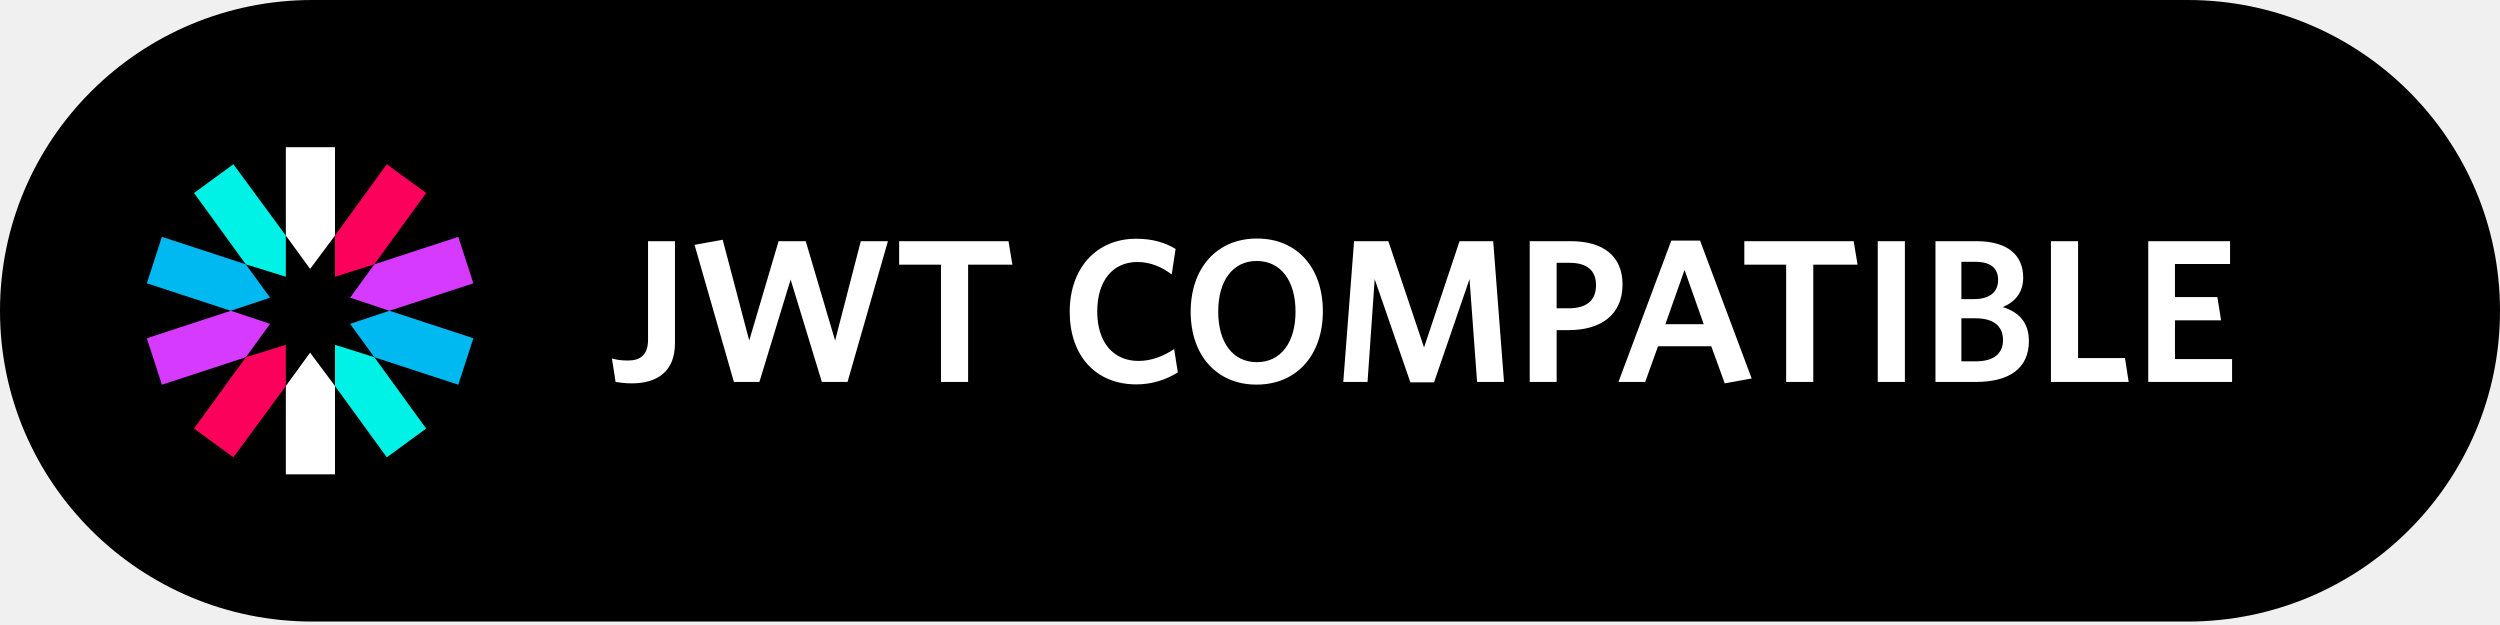
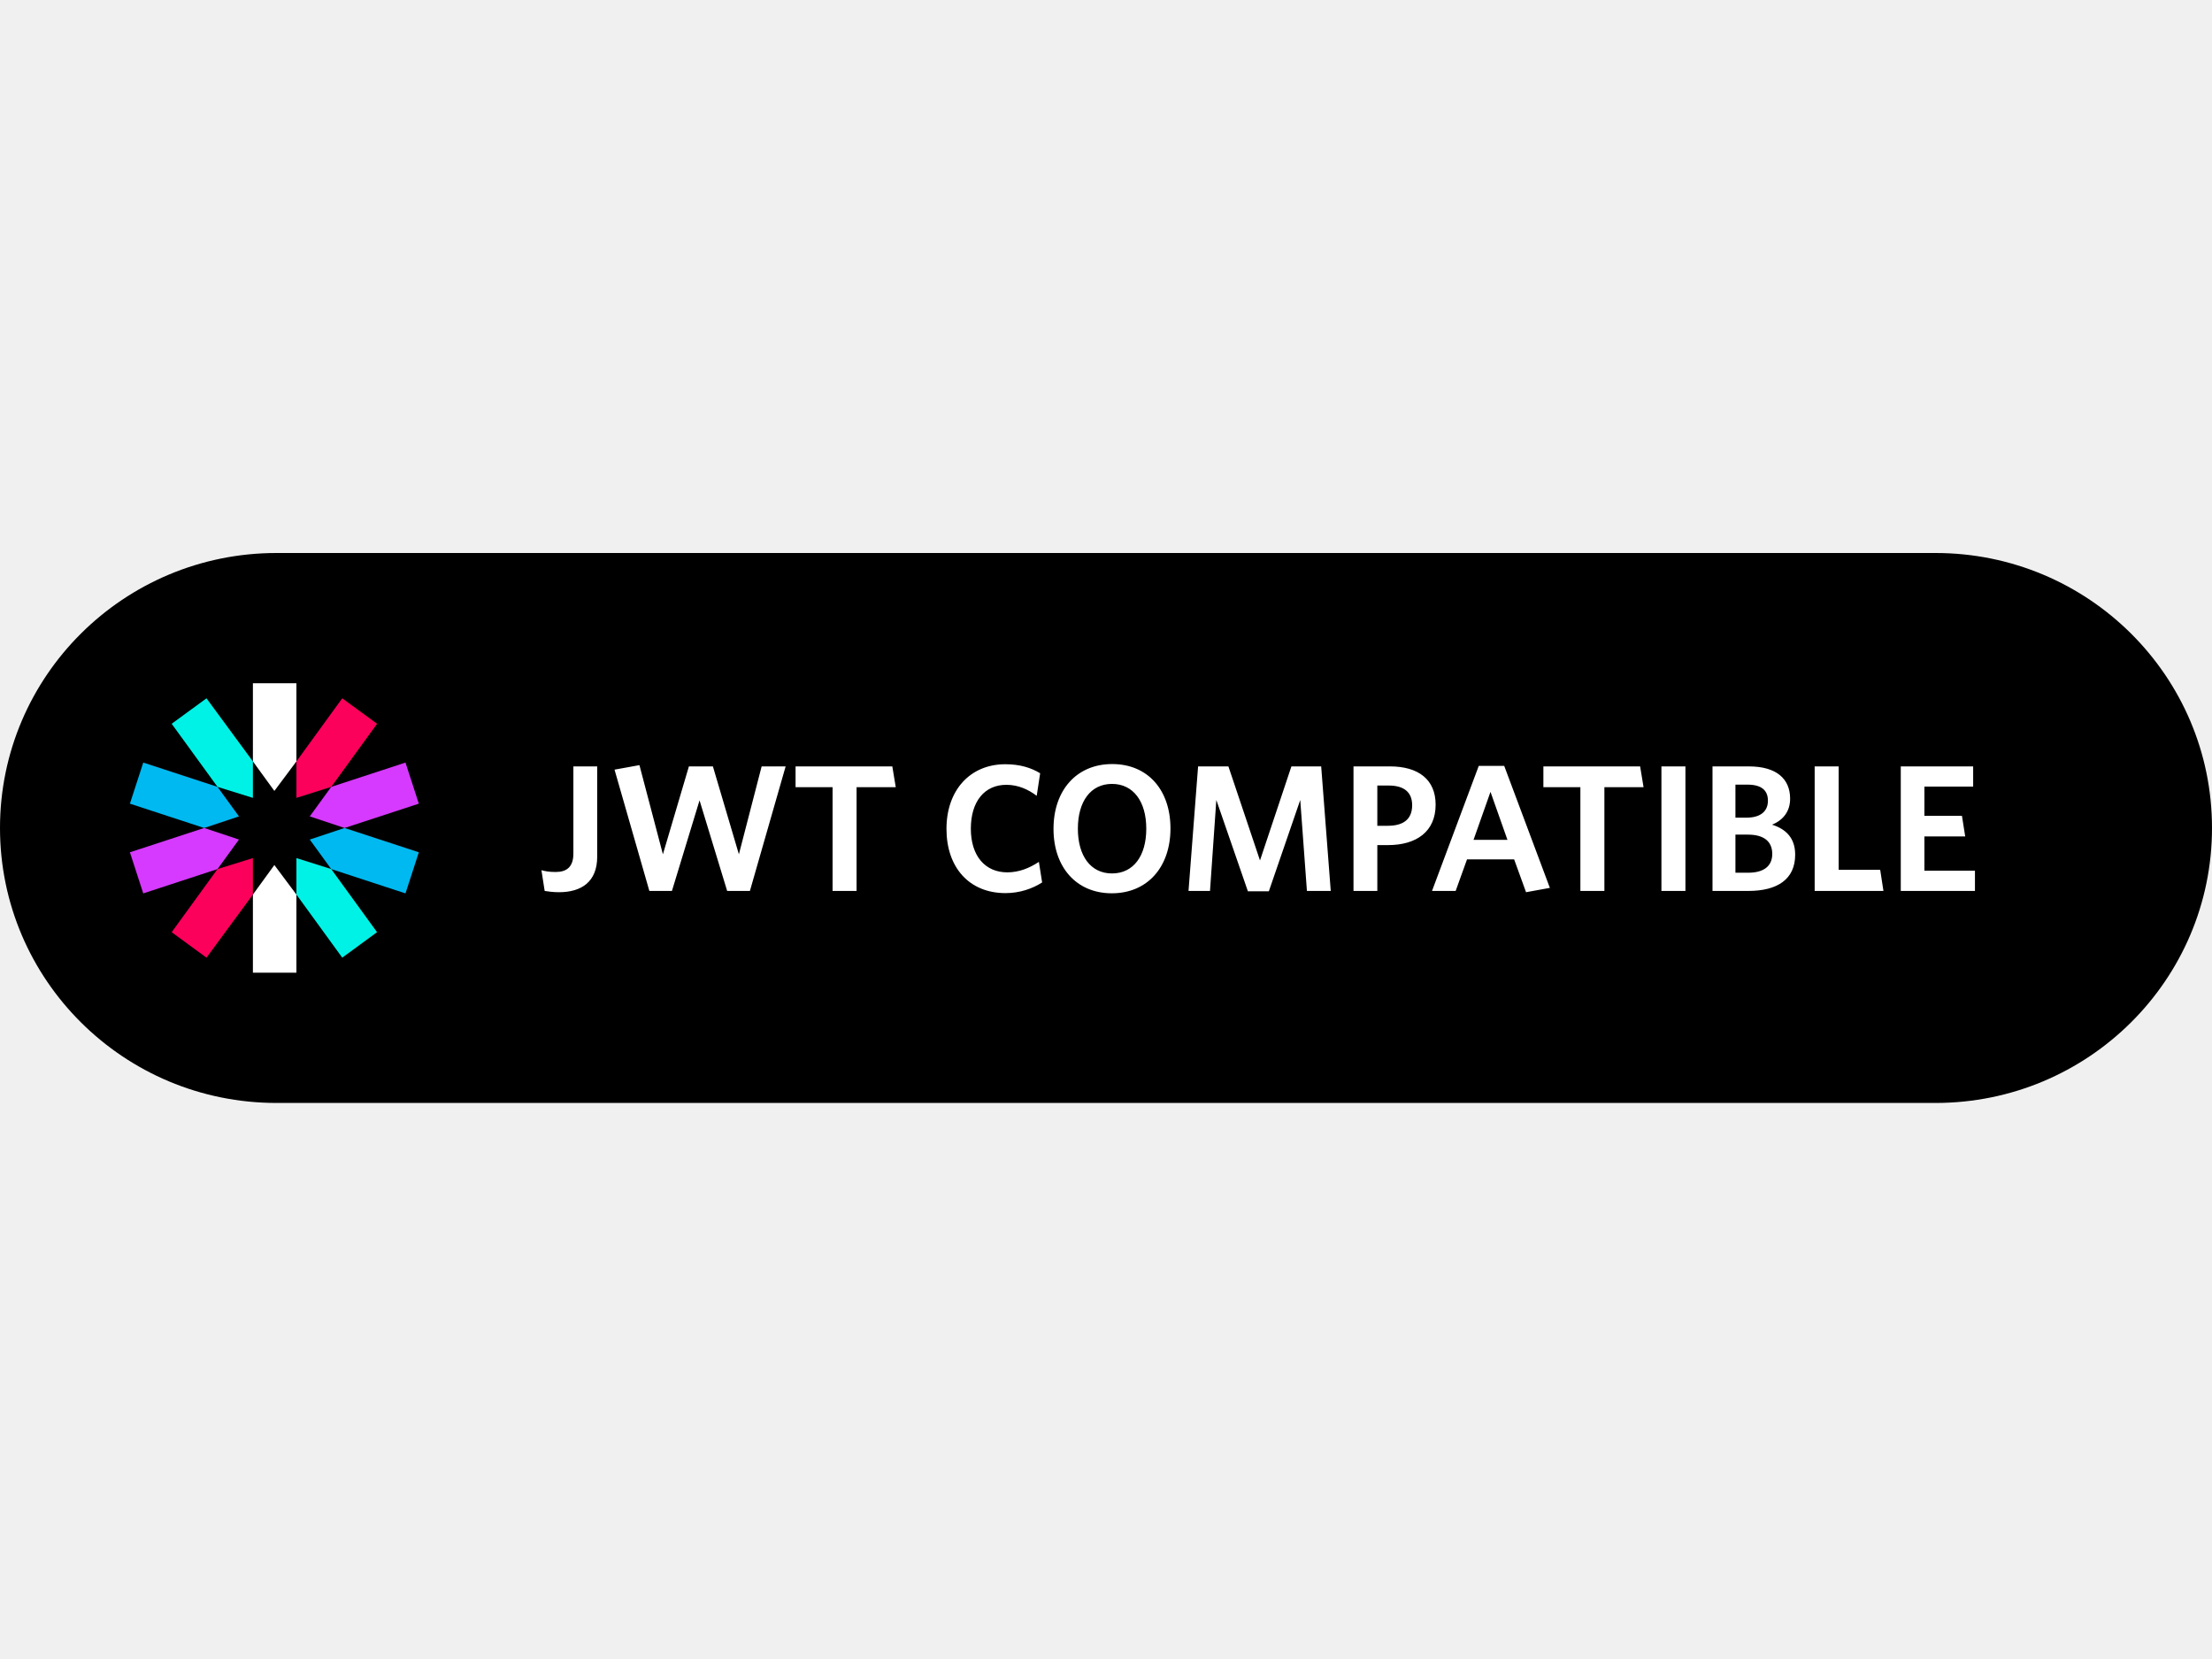
- <svg xmlns="http://www.w3.org/2000/svg" width="144px" height="36px" viewBox="0 0 144 36" version="1.1">
-   <defs />
-   <g id="Page-1" stroke="none" stroke-width="1" fill="none" fill-rule="evenodd">
-     <g id="Artboard-8" transform="translate(-311, -287)">
-       <g id="Compatible" transform="translate(311, 287)">
-         <rect id="Rectangle-237" fill="#000000" x="0" y="0" width="144" height="35.802" rx="18" />
-         <g id="Group-Copy-5" transform="translate(8.41926, 8.479309)">
-           <g id="Group-Copy-4">
-             <path d="M10.877,5.088 L10.877,-1.33226763e-15 L8.045,-1.33226763e-15 L8.045,5.088 L9.442,7.01 L10.877,5.088 Z" id="Shape" fill="#FFFFFF" />
-             <path d="M8.045,13.755 L8.045,18.843 L10.877,18.843 L10.877,13.755 L9.442,11.833 L8.045,13.755 Z" id="Shape" fill="#FFFFFF" />
-             <path d="M10.877,13.755 L13.861,17.863 L16.127,16.205 L13.143,12.097 L10.877,11.381 L10.877,13.755 Z" id="Shape" fill="#00F2E6" />
-             <path d="M8.045,5.088 L5.023,0.98 L2.757,2.638 L5.741,6.746 L8.045,7.462 L8.045,5.088 Z" id="Shape" fill="#00F2E6" />
-             <path d="M5.741,6.746 L0.906,5.163 L0.038,7.839 L4.872,9.421 L7.138,8.668 L5.741,6.746 Z" id="Shape" fill="#00B9F1" />
-             <path d="M11.746,10.175 L13.143,12.097 L17.978,13.68 L18.847,11.004 L14.012,9.421 L11.746,10.175 Z" id="Shape" fill="#00B9F1" />
-             <path d="M14.012,9.421 L18.847,7.839 L17.978,5.163 L13.143,6.746 L11.746,8.668 L14.012,9.421 Z" id="Shape" fill="#D63AFF" />
-             <path d="M4.872,9.421 L0.038,11.004 L0.906,13.68 L5.741,12.097 L7.138,10.175 L4.872,9.421 Z" id="Shape" fill="#D63AFF" />
-             <path d="M5.741,12.097 L2.757,16.205 L5.023,17.863 L8.045,13.755 L8.045,11.381 L5.741,12.097 Z" id="Shape" fill="#FB015B" />
-             <path d="M13.143,6.746 L16.127,2.638 L13.861,0.98 L10.877,5.088 L10.877,7.462 L13.143,6.746 Z" id="Shape" fill="#FB015B" />
-           </g>
-         </g>
-         <path d="M38.878,19.767 L38.878,13.892 L37.327,13.892 L37.327,19.568 C37.327,20.437 36.892,20.766 36.175,20.766 C35.752,20.766 35.505,20.719 35.247,20.649 L35.458,22 C35.658,22.035 36.022,22.082 36.387,22.082 C37.844,22.082 38.878,21.412 38.878,19.767 L38.878,19.767 Z M51.145,13.892 L49.582,13.892 L48.102,19.615 L46.41,13.892 L44.847,13.892 L43.155,19.615 L41.627,13.81 L40.006,14.104 L42.273,22 L43.742,22 L45.54,16.101 L47.338,22 L48.818,22 L51.145,13.892 Z M58.313,15.244 L58.09,13.892 L51.791,13.892 L51.791,15.244 L54.2,15.244 L54.2,22 L55.763,22 L55.763,15.244 L58.313,15.244 Z M67.842,21.448 L67.631,20.108 C67.008,20.519 66.327,20.79 65.575,20.79 C64.141,20.79 63.201,19.732 63.201,17.946 C63.201,16.184 64.082,15.091 65.516,15.091 C66.303,15.091 66.961,15.408 67.49,15.808 L67.713,14.339 C67.114,13.974 66.385,13.751 65.445,13.751 C63.154,13.751 61.615,15.443 61.615,17.958 C61.615,20.472 63.095,22.141 65.457,22.141 C66.374,22.141 67.196,21.859 67.842,21.448 L67.842,21.448 Z M76.197,17.934 C76.197,15.432 74.728,13.739 72.402,13.739 C70.087,13.739 68.583,15.443 68.583,17.958 C68.583,20.461 70.075,22.153 72.378,22.153 C74.705,22.153 76.197,20.437 76.197,17.934 L76.197,17.934 Z M74.622,17.946 C74.622,19.72 73.788,20.86 72.39,20.86 C71.003,20.86 70.169,19.72 70.169,17.946 C70.169,16.172 71.003,15.032 72.39,15.032 C73.776,15.032 74.622,16.172 74.622,17.946 L74.622,17.946 Z M86.631,22 L86.008,13.892 L84.07,13.892 L82.025,20.014 L79.969,13.892 L77.995,13.892 L77.372,22 L78.77,22 L79.182,16.078 L81.238,22.024 L82.601,22.024 L84.645,16.078 L85.08,22 L86.631,22 Z M93.458,16.383 C93.458,14.75 92.342,13.892 90.485,13.892 L88.112,13.892 L88.112,22 L89.663,22 L89.663,19.015 L90.356,19.015 C92.213,19.015 93.458,18.134 93.458,16.383 L93.458,16.383 Z M91.931,16.419 C91.931,17.347 91.343,17.758 90.344,17.758 L89.663,17.758 L89.663,15.138 L90.403,15.138 C91.402,15.138 91.931,15.573 91.931,16.419 L91.931,16.419 Z M100.896,21.8 L97.923,13.857 L96.267,13.857 L93.223,22 L94.763,22 L95.503,19.944 L98.57,19.944 L99.345,22.082 L100.896,21.8 Z M98.135,18.675 L95.926,18.675 L97.03,15.549 L98.135,18.675 Z M106.995,15.244 L106.771,13.892 L100.473,13.892 L100.473,15.244 L102.882,15.244 L102.882,22 L104.445,22 L104.445,15.244 L106.995,15.244 Z M109.721,22 L109.721,13.892 L108.158,13.892 L108.158,22 L109.721,22 Z M116.865,19.638 C116.865,18.557 116.266,17.97 115.361,17.688 C116.066,17.394 116.536,16.842 116.536,15.996 C116.536,14.715 115.666,13.892 113.845,13.892 L111.483,13.892 L111.483,22 L113.81,22 C115.713,22 116.865,21.236 116.865,19.638 L116.865,19.638 Z M115.091,16.125 C115.091,16.818 114.609,17.229 113.692,17.229 L112.976,17.229 L112.976,15.079 L113.763,15.079 C114.703,15.079 115.091,15.479 115.091,16.125 L115.091,16.125 Z M115.373,19.591 C115.373,20.402 114.797,20.813 113.81,20.813 L112.976,20.813 L112.976,18.334 L113.786,18.334 C114.82,18.334 115.373,18.769 115.373,19.591 L115.373,19.591 Z M122.611,22 L122.399,20.625 L119.697,20.625 L119.697,13.892 L118.134,13.892 L118.134,22 L122.611,22 Z M128.568,22 L128.568,20.684 L125.278,20.684 L125.278,18.451 L127.934,18.451 L127.722,17.112 L125.278,17.112 L125.278,15.208 L128.451,15.208 L128.451,13.892 L123.739,13.892 L123.739,22 L128.568,22 Z" id="Type-something" fill="#FFFFFF" />
-       </g>
-     </g>
+ <svg xmlns="http://www.w3.org/2000/svg" width="400px" height="300px" viewBox="0 0 1200 300" version="1.1">
+   <g id="surface1">
+     <path style=" stroke:none;fill-rule:evenodd;fill:rgb(0%,0%,0%);fill-opacity:1;" d="M 150 0 L 1050 0 C 1132.844 0 1200 66.785 1200 149.172 C 1200 231.559 1132.844 298.348 1050 298.348 L 150 298.348 C 67.156 298.348 0 231.559 0 149.172 C 0 66.785 67.156 0 150 0 Z M 150 0 " />
+     <path style=" stroke:none;fill-rule:evenodd;fill:rgb(100%,100%,100%);fill-opacity:1;" d="M 160.805 113.059 L 160.805 70.66 L 137.199 70.66 L 137.199 113.059 L 148.844 129.074 Z M 160.805 113.059 " />
+     <path style=" stroke:none;fill-rule:evenodd;fill:rgb(100%,100%,100%);fill-opacity:1;" d="M 137.199 185.289 L 137.199 227.684 L 160.805 227.684 L 160.805 185.289 L 148.844 169.273 Z M 137.199 185.289 " />
+     <path style=" stroke:none;fill-rule:evenodd;fill:rgb(0%,94.902%,90.196%);fill-opacity:1;" d="M 160.805 185.289 L 185.668 219.52 L 204.555 205.703 L 179.691 171.469 L 160.805 165.504 Z M 160.805 185.289 " />
+     <path style=" stroke:none;fill-rule:evenodd;fill:rgb(0%,94.902%,90.196%);fill-opacity:1;" d="M 137.199 113.059 L 112.02 78.824 L 93.137 92.645 L 118 126.875 L 137.199 132.844 Z M 137.199 113.059 " />
+     <path style=" stroke:none;fill-rule:evenodd;fill:rgb(0%,72.549%,94.51%);fill-opacity:1;" d="M 118 126.875 L 77.715 113.688 L 70.477 135.984 L 110.762 149.172 L 129.645 142.891 Z M 118 126.875 " />
+     <path style=" stroke:none;fill-rule:evenodd;fill:rgb(0%,72.549%,94.51%);fill-opacity:1;" d="M 168.043 155.453 L 179.691 171.469 L 219.977 184.66 L 227.215 162.363 L 186.93 149.172 Z M 168.043 155.453 " />
+     <path style=" stroke:none;fill-rule:evenodd;fill:rgb(83.922%,22.745%,100%);fill-opacity:1;" d="M 186.93 149.172 L 227.215 135.984 L 219.977 113.688 L 179.691 126.875 L 168.043 142.891 Z M 186.93 149.172 " />
+     <path style=" stroke:none;fill-rule:evenodd;fill:rgb(83.922%,22.745%,100%);fill-opacity:1;" d="M 110.762 149.172 L 70.477 162.363 L 77.715 184.66 L 118 171.469 L 129.645 155.453 Z M 110.762 149.172 " />
+     <path style=" stroke:none;fill-rule:evenodd;fill:rgb(98.431%,0.392%,35.686%);fill-opacity:1;" d="M 118 171.469 L 93.137 205.703 L 112.02 219.52 L 137.199 185.289 L 137.199 165.504 Z M 118 171.469 " />
+     <path style=" stroke:none;fill-rule:evenodd;fill:rgb(98.431%,0.392%,35.686%);fill-opacity:1;" d="M 179.691 126.875 L 204.555 92.645 L 185.668 78.824 L 160.805 113.059 L 160.805 132.844 Z M 179.691 126.875 " />
+     <path style=" stroke:none;fill-rule:evenodd;fill:rgb(100%,100%,100%);fill-opacity:1;" d="M 323.98 164.73 L 323.98 115.77 L 311.055 115.77 L 311.055 163.062 C 311.055 170.309 307.434 173.051 301.457 173.051 C 297.934 173.051 295.879 172.66 293.723 172.074 L 295.484 183.332 C 297.148 183.629 300.188 184.02 303.223 184.02 C 315.363 184.02 323.98 178.438 323.98 164.73 Z M 426.207 115.77 L 413.184 115.77 L 400.848 163.457 L 386.746 115.77 L 373.723 115.77 L 359.625 163.457 L 346.895 115.082 L 333.379 117.531 L 352.277 183.332 L 364.52 183.332 L 379.5 134.176 L 394.484 183.332 L 406.82 183.332 Z M 485.941 127.031 L 484.078 115.77 L 431.594 115.77 L 431.594 127.031 L 451.668 127.031 L 451.668 183.332 L 464.691 183.332 L 464.691 127.031 Z M 565.352 178.73 L 563.59 167.566 C 558.402 170.996 552.723 173.246 546.453 173.246 C 534.508 173.246 526.676 164.434 526.676 149.551 C 526.676 134.863 534.02 125.758 545.965 125.758 C 552.527 125.758 558.008 128.398 562.414 131.73 L 564.277 119.488 C 559.281 116.453 553.211 114.594 545.379 114.594 C 526.281 114.594 513.457 128.695 513.457 149.648 C 513.457 170.605 525.793 184.508 545.477 184.508 C 553.113 184.508 559.969 182.16 565.352 178.73 Z M 634.973 149.453 C 634.973 128.598 622.734 114.496 603.348 114.496 C 584.055 114.496 571.523 128.695 571.523 149.648 C 571.523 170.504 583.957 184.605 603.148 184.605 C 622.539 184.605 634.973 170.309 634.973 149.453 Z M 621.852 149.551 C 621.852 164.336 614.902 173.836 603.25 173.836 C 591.695 173.836 584.742 164.336 584.742 149.551 C 584.742 134.766 591.695 125.266 603.25 125.266 C 614.801 125.266 621.852 134.766 621.852 149.551 Z M 721.926 183.332 L 716.738 115.77 L 700.582 115.77 L 683.543 166.785 L 666.406 115.77 L 649.957 115.77 L 644.766 183.332 L 656.418 183.332 L 659.848 133.98 L 676.98 183.527 L 688.34 183.527 L 705.379 133.98 L 709 183.332 Z M 778.82 136.527 C 778.82 122.918 769.516 115.77 754.043 115.77 L 734.266 115.77 L 734.266 183.332 L 747.191 183.332 L 747.191 158.461 L 752.969 158.461 C 768.438 158.461 778.82 151.117 778.82 136.527 Z M 766.09 136.82 C 766.09 144.559 761.191 147.984 752.871 147.984 L 747.191 147.984 L 747.191 126.148 L 753.359 126.148 C 761.684 126.148 766.09 129.77 766.09 136.82 Z M 840.801 181.668 L 816.027 115.477 L 802.223 115.477 L 776.859 183.332 L 789.688 183.332 L 795.855 166.199 L 821.414 166.199 L 827.875 184.02 Z M 817.789 155.621 L 799.383 155.621 L 808.586 129.574 Z M 891.621 127.031 L 889.762 115.77 L 837.277 115.77 L 837.277 127.031 L 857.352 127.031 L 857.352 183.332 L 870.375 183.332 L 870.375 127.031 Z M 914.34 183.332 L 914.34 115.77 L 901.316 115.77 L 901.316 183.332 Z M 973.875 163.652 C 973.875 154.645 968.883 149.746 961.34 147.398 C 967.215 144.949 971.133 140.348 971.133 133.297 C 971.133 122.621 963.887 115.77 948.711 115.77 L 929.027 115.77 L 929.027 183.332 L 948.418 183.332 C 964.277 183.332 973.875 176.969 973.875 163.652 Z M 959.09 134.375 C 959.09 140.152 955.074 143.578 947.438 143.578 L 941.465 143.578 L 941.465 125.66 L 948.023 125.66 C 955.859 125.66 959.09 128.988 959.09 134.375 Z M 961.438 163.258 C 961.438 170.016 956.641 173.445 948.418 173.445 L 941.465 173.445 L 941.465 152.781 L 948.219 152.781 C 956.836 152.781 961.438 156.406 961.438 163.258 Z M 1021.758 183.332 L 1019.996 171.875 L 997.473 171.875 L 997.473 115.77 L 984.449 115.77 L 984.449 183.332 Z M 1071.402 183.332 L 1071.402 172.367 L 1043.984 172.367 L 1043.984 153.762 L 1066.117 153.762 L 1064.352 142.598 L 1043.984 142.598 L 1043.984 126.734 L 1070.426 126.734 L 1070.426 115.77 L 1031.16 115.77 L 1031.16 183.332 Z M 1071.402 183.332 " />
  </g>
</svg>
